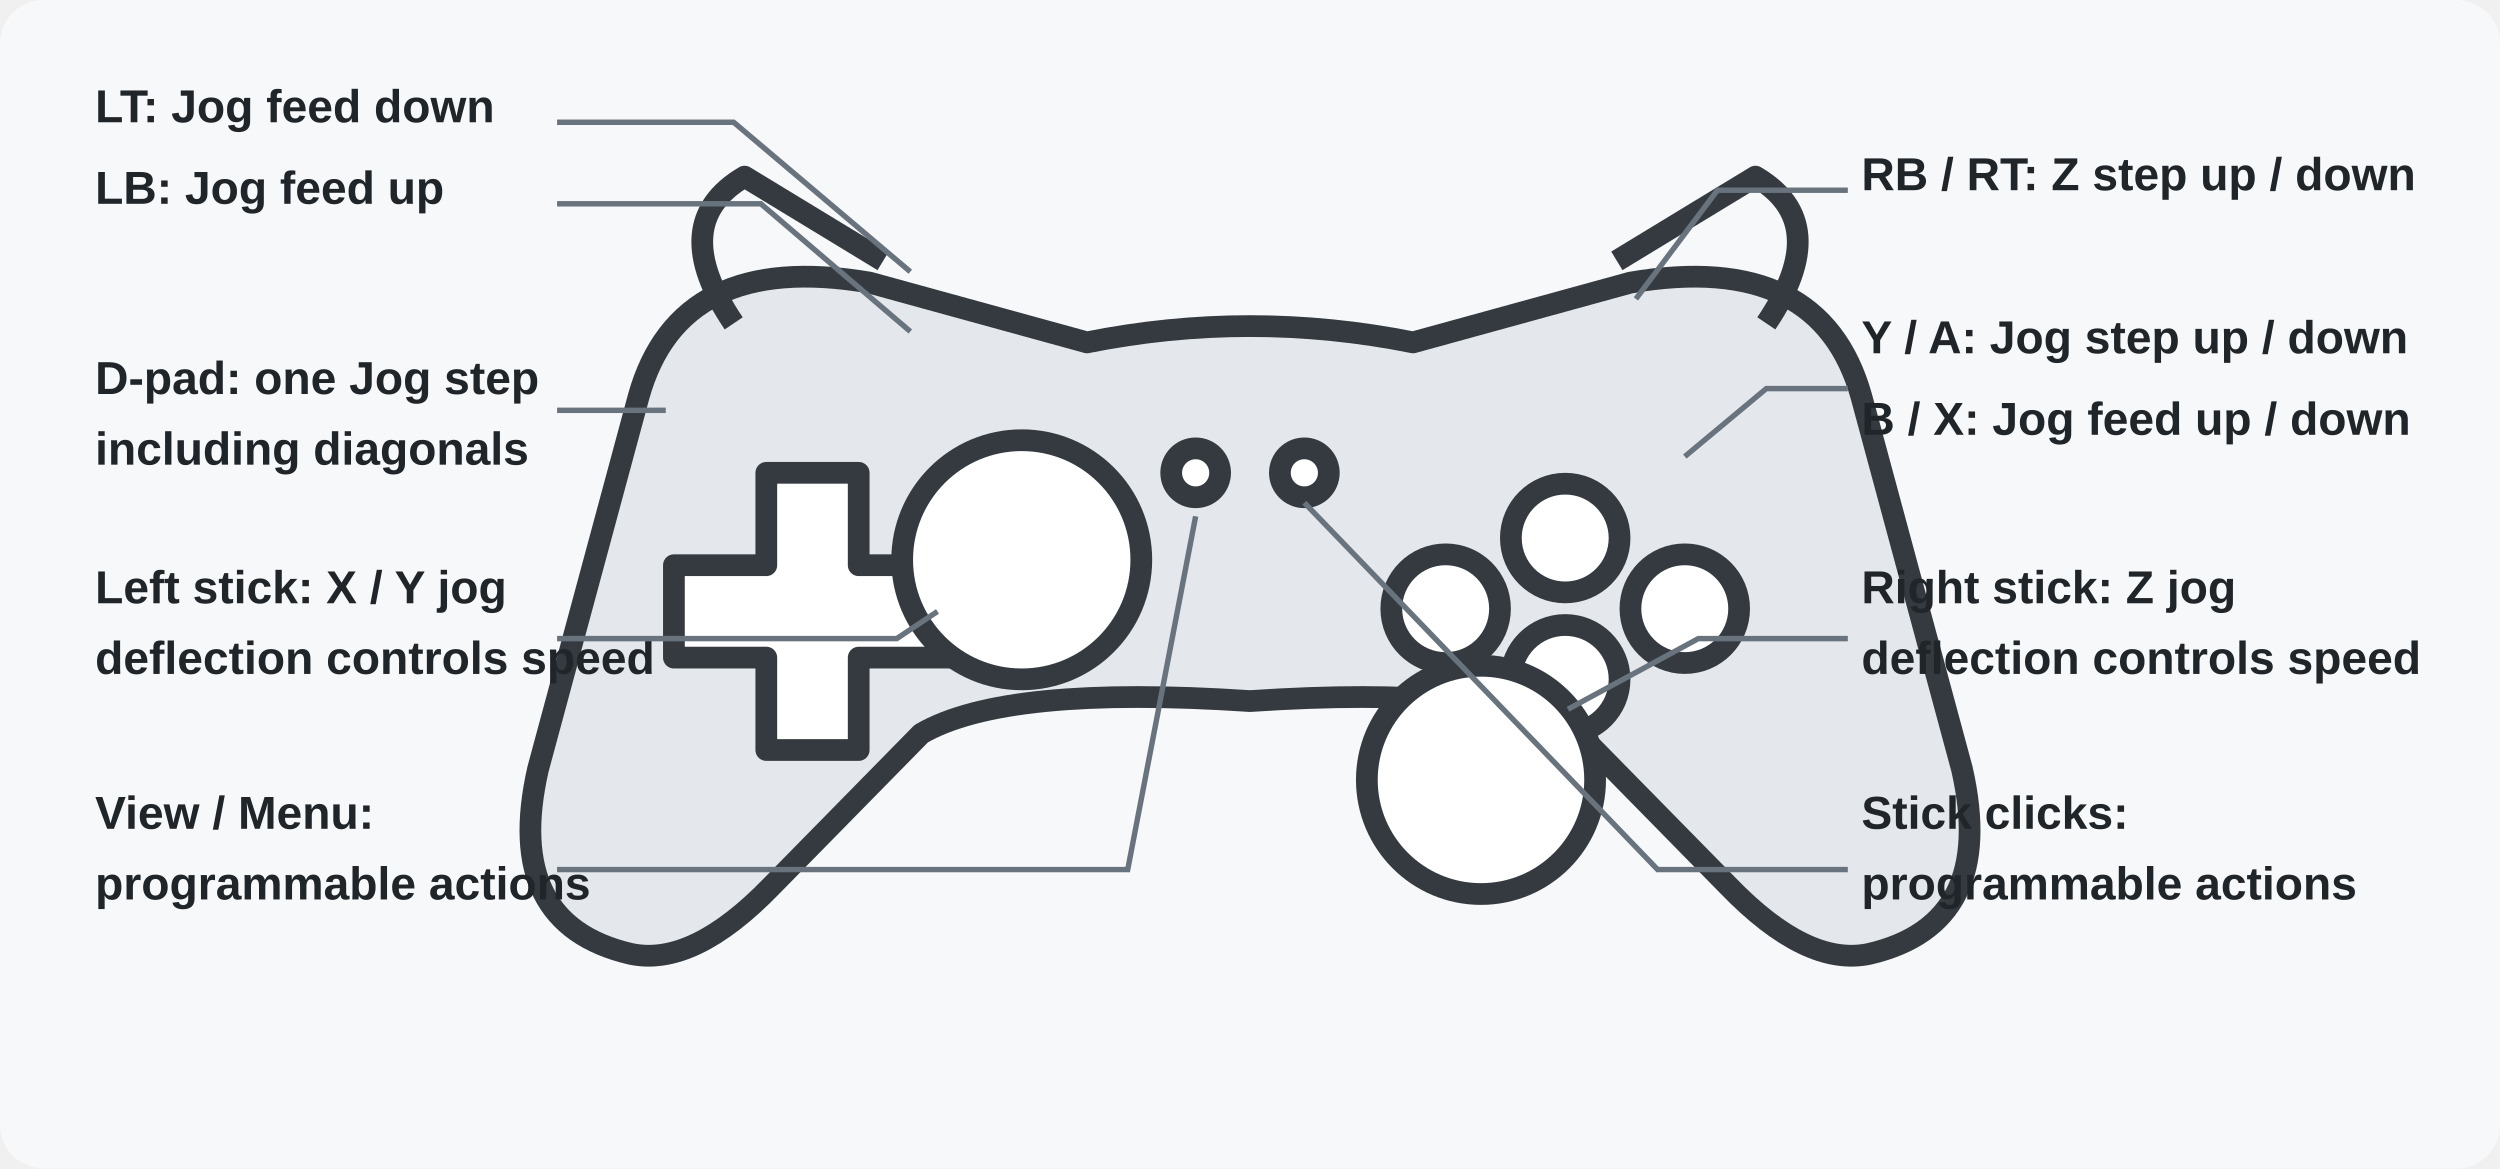
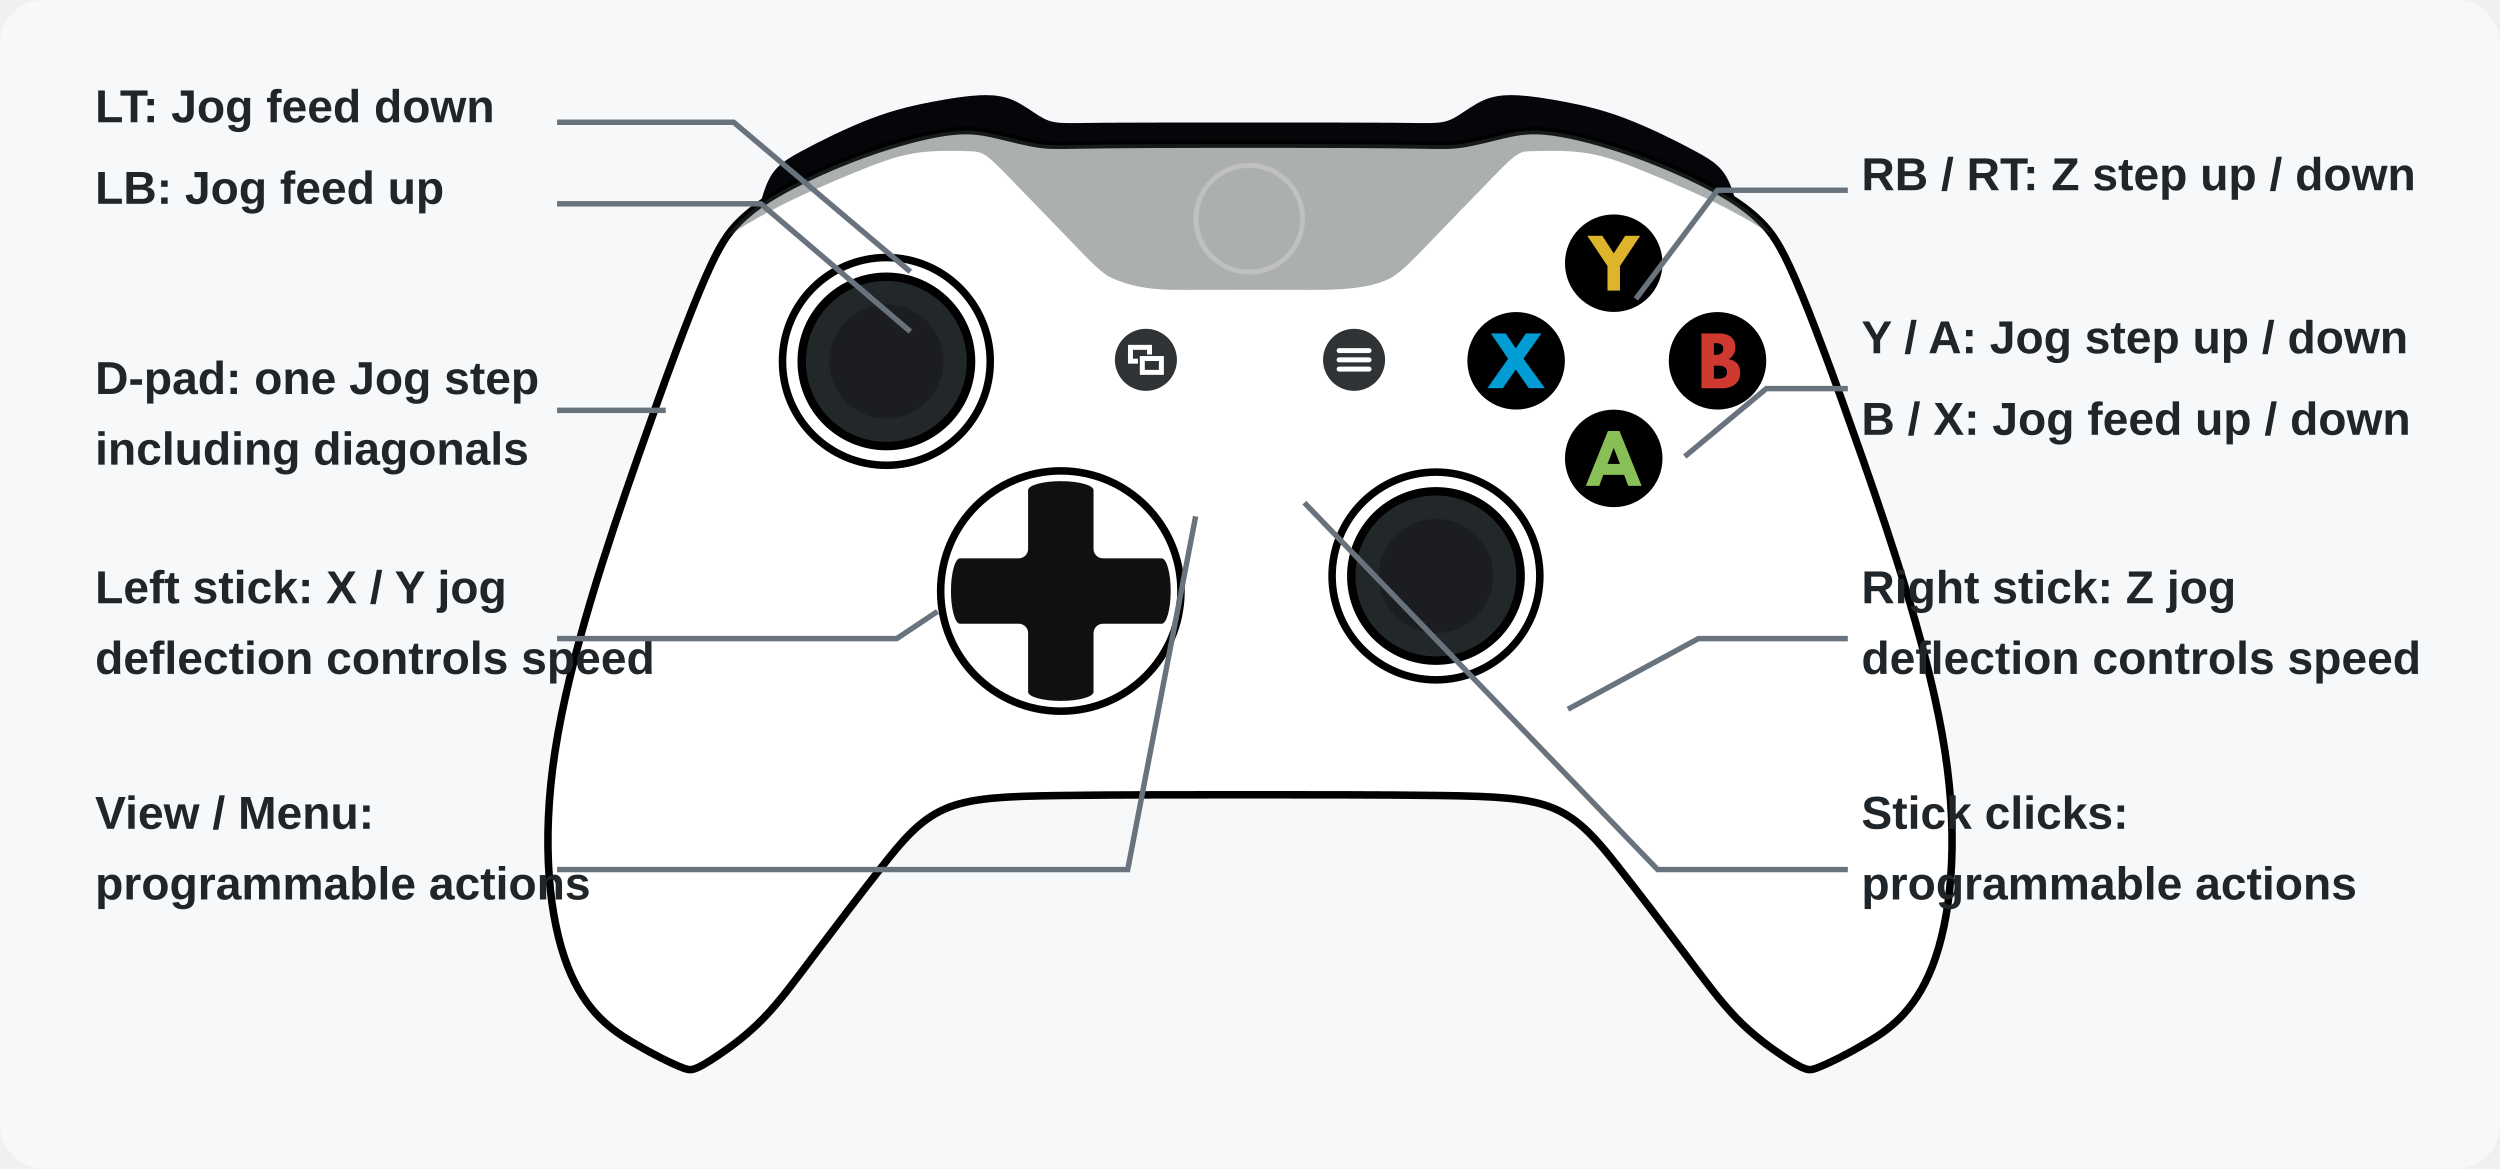
<svg xmlns="http://www.w3.org/2000/svg" width="920" height="430" viewBox="0 0 920 430">
  <rect width="920" height="430" rx="16" fill="#f7f8fa" />
-   <g fill="none" stroke="#343a40" stroke-width="8" stroke-linejoin="round">
-     <path d="M235 146 Q250 92 320 104 L400 126 Q460 114 520 126 L600 104 Q670 92 685 146 L722 283 Q735 340 688 351 Q665 356 636 326 L581 270 Q550 252 460 258 Q370 252 339 270 L284 326 Q255 356 232 351 Q185 340 198 283Z" fill="#e4e8ed" />
-     <path d="M282 174h34v34h34v34h-34v34h-34v-34h-34v-34h34z" fill="#fff" />
-     <circle cx="576" cy="198" r="20" fill="#fff" />
-     <circle cx="620" cy="224" r="20" fill="#fff" />
-     <circle cx="532" cy="224" r="20" fill="#fff" />
-     <circle cx="576" cy="250" r="20" fill="#fff" />
-     <circle cx="376" cy="206" r="44" fill="#fff" />
-     <circle cx="545" cy="287" r="42" fill="#fff" />
-     <circle cx="440" cy="174" r="9" fill="#fff" />
-     <circle cx="480" cy="174" r="9" fill="#fff" />
-     <path d="M270 119 Q245 82 274 65 L325 96 M650 119 Q675 82 646 65 L595 96" />
-   </g>
+   <svg x="200" y="35" width="520" height="360" viewBox="0 0 187.088 129.642" preserveAspectRatio="xMidYMid meet">
+     <g transform="matrix(0.32978,0,0,0.32978,93.35131,-11.52012)" stroke-width="3.032" id="g21">
+       <path d="m 105.34,34.933 c -3.942,0.015 -7.319,0.556 -10.561,1.915 -3.989,1.672 -7.773,4.58 -10.686,6.39 -2.913,1.81 -5.034,2.548 -8.433,2.815 -3.399,0.267 -8.115,0.078 -18.016,-0.017 -6.475,-0.062 -15.575,-0.079 -25.46,-0.087 -1.19,-0.006 -2.548,-0.008 -4.296,-0.008 h -55.906 c -1.749,0 -3.106,0.002 -4.296,0.008 -9.884,0.007 -18.985,0.025 -25.46,0.087 -9.901,0.095 -14.617,0.284 -18.016,0.017 -3.399,-0.267 -5.519,-1.006 -8.433,-2.815 -2.913,-1.81 -6.697,-4.719 -10.686,-6.39 -3.241,-1.358 -6.619,-1.899 -10.561,-1.914 -0.91,-0.004 -1.849,0.021 -2.825,0.07 -5.201,0.261 -11.407,1.219 -18.513,2.562 -7.106,1.343 -15.111,3.072 -24.769,6.739 -9.658,3.667 -20.967,9.273 -28.415,13.332 -7.448,4.059 -11.033,6.573 -13.901,13.774 -0.945,2.373 -1.813,5.269 -2.702,8.773 2.827,-2.008 6.126,-4.061 10.151,-6.264 8.561,-4.687 20.373,-10.051 32.402,-14.359 12.029,-4.308 24.274,-7.559 32.998,-8.723 2.726,-0.364 5.109,-0.524 7.273,-0.531 4.763,-0.015 8.472,0.71 12.477,1.642 5.825,1.355 12.273,3.143 17.664,3.847 5.391,0.704 9.726,0.325 26.794,0.135 10.118,-0.112 24.525,-0.155 37.836,-0.174 0.109,-0.015 0.179,-0.019 0.215,-0.019 0.12,0.003 0.121,0.003 15.021,0.003 1.197,0 2.974,9.36e-4 4.349,10e-4 1.375,-9.8e-5 3.152,-10e-4 4.349,-10e-4 14.9,0 14.9,2e-6 15.021,-0.003 0.036,-7.72e-4 0.107,0.004 0.216,0.019 13.311,0.019 27.717,0.061 37.835,0.174 17.068,0.19 21.403,0.569 26.794,-0.135 5.391,-0.704 11.839,-2.493 17.664,-3.847 5.825,-1.355 11.026,-2.276 19.75,-1.111 8.724,1.165 20.969,4.416 32.998,8.723 12.029,4.308 23.841,9.672 32.402,14.359 3.295,1.804 6.104,3.507 8.567,5.167 -0.792,-3.014 -1.574,-5.555 -2.418,-7.676 -2.868,-7.201 -6.453,-9.714 -13.901,-13.774 -7.448,-4.059 -18.758,-9.665 -28.415,-13.332 -9.658,-3.667 -17.663,-5.396 -24.769,-6.739 -7.106,-1.343 -13.312,-2.3 -18.513,-2.562 -0.975,-0.049 -1.915,-0.074 -2.825,-0.07 z" fill="#05060a" id="path1" />
+       <path d="m -113.77,49.183 c -2.165,0.007 -4.547,0.167 -7.273,0.531 -8.724,1.165 -20.969,4.416 -32.998,8.723 -12.029,4.308 -23.84,9.672 -32.402,14.359 -8.561,4.687 -13.871,8.697 -18.233,13.031 -4.362,4.335 -7.776,8.995 -13.922,23.155 -6.147,14.16 -15.039,37.856 -27.068,72.263 -12.029,34.407 -27.2,79.542 -32.997,117.23 -5.797,37.692 -2.222,67.912 5.063,86.622 7.286,18.71 18.181,25.83 26.612,30.79 8.431,4.96 14.327,7.719 17.849,9.222 3.522,1.504 4.659,1.748 6.61,1.084 1.95,-0.664 4.714,-2.235 9.487,-5.45 4.773,-3.216 11.554,-8.075 18.201,-14.949 6.647,-6.874 13.161,-15.763 21.245,-26.529 8.084,-10.766 17.739,-23.409 26.015,-33.946 8.276,-10.536 15.172,-18.965 25.441,-23.486 10.268,-4.521 23.908,-5.134 46.586,-5.441 22.224,-0.3 53.032,-0.306 76.14,-0.306 23.108,10e-5 53.916,0.006 76.14,0.306 22.679,0.306 36.318,0.919 46.586,5.441 10.268,4.521 17.164,12.95 25.44,23.486 8.276,10.536 17.931,23.179 26.015,33.946 8.084,10.766 14.598,19.655 21.245,26.529 6.647,6.874 13.429,11.734 18.202,14.949 4.773,3.215 7.536,4.787 9.486,5.45 1.95,0.664 3.088,0.42 6.61,-1.084 3.522,-1.504 9.417,-4.262 17.848,-9.222 8.431,-4.96 19.327,-12.08 26.612,-30.79 7.286,-18.71 10.86,-48.931 5.063,-86.622 -5.797,-37.692 -20.968,-82.826 -32.997,-117.23 -12.029,-34.407 -20.921,-58.103 -27.068,-72.263 -6.147,-14.16 -9.56,-18.82 -13.922,-23.155 -4.362,-4.335 -9.672,-8.344 -18.233,-13.031 -8.561,-4.687 -20.373,-10.051 -32.402,-14.359 -12.029,-4.308 -24.274,-7.559 -32.998,-8.723 -8.724,-1.165 -13.925,-0.244 -19.75,1.111 -5.825,1.355 -12.272,3.143 -17.664,3.847 -5.391,0.704 -9.726,0.325 -26.794,0.135 -10.118,-0.112 -24.525,-0.155 -37.835,-0.174 -0.109,-0.015 -0.18,-0.019 -0.216,-0.019 -0.12,0.003 -0.12,0.003 -15.021,0.003 -1.197,0 -2.974,0.001 -4.349,0.001 -1.375,-9.8e-5 -3.152,-0.001 -4.349,-0.001 -14.9,0 -14.901,3e-6 -15.021,-0.003 -0.036,-7.94e-4 -0.106,0.004 -0.215,0.019 -13.311,0.019 -27.718,0.061 -37.836,0.174 -17.068,0.19 -21.402,0.569 -26.794,-0.135 -5.391,-0.704 -11.839,-2.493 -17.664,-3.847 -4.005,-0.931 -7.714,-1.657 -12.477,-1.642 z" fill="#222629" id="path2" style="fill:#ffffff;fill-opacity:1;stroke:#000000;stroke-opacity:1" />
+       <circle cx="-75.439" cy="234.22" r="48.283" fill="#1d2122" stroke-linecap="square" stroke-width="13.453" id="circle2" style="fill:#ffffff;fill-opacity:1;stroke:#000000;stroke-width:3.032;stroke-opacity:1" />
+       <path d="M 146.75,161.33 A 19.595,19.595 0 0 0 127.155,180.925 19.595,19.595 0 0 0 146.75,200.52 19.595,19.595 0 0 0 166.345,180.925 19.595,19.595 0 0 0 146.75,161.33 Z" stroke-linecap="square" stroke-width="11.381" id="path3" />
+       <path d="M 188.46,122.11 A 19.595,19.595 0 0 0 168.866,141.705 19.595,19.595 0 0 0 188.46,161.3 19.595,19.595 0 0 0 208.055,141.705 19.595,19.595 0 0 0 188.46,122.11 Z" stroke-linecap="square" stroke-width="11.381" id="path4" />
+       <path d="M 107.53,122.11 A 19.595,19.595 0 0 0 87.936,141.705 19.595,19.595 0 0 0 107.53,161.3 19.595,19.595 0 0 0 127.125,141.705 19.595,19.595 0 0 0 107.53,122.11 Z" stroke-linecap="square" stroke-width="11.381" id="path5" />
+       <path d="m 146.75,82.887 a 19.595,19.595 0 0 0 -19.595,19.594 19.595,19.595 0 0 0 19.595,19.595 19.595,19.595 0 0 0 19.595,-19.595 19.595,19.595 0 0 0 -19.595,-19.594 z" stroke-linecap="square" stroke-width="11.381" id="path6" />
+       <path d="m -41.273,128.85 a 12.465,12.465 0 0 0 -12.432,12.465 12.465,12.465 0 0 0 12.465,12.465 12.465,12.465 0 0 0 12.465,-12.465 12.465,12.465 0 0 0 -12.465,-12.465 12.465,12.465 0 0 0 -0.033,0 z" fill="#2f3336" stroke-linecap="square" stroke-width="10.531" id="path7" />
+       <path d="m 42.371,128.85 a 12.465,12.465 0 0 0 -12.432,12.465 12.465,12.465 0 0 0 12.465,12.465 12.465,12.465 0 0 0 12.465,-12.465 12.465,12.465 0 0 0 -12.465,-12.465 12.465,12.465 0 0 0 -0.034,0 z" fill="#2f3336" stroke-linecap="square" stroke-width="10.531" id="path8" />
+       <path d="m -75.518,190.07 a 13.149,3.649 0 0 0 -13.07,3.65 v 23.602 c 0,2.078 -1.673,3.752 -3.752,3.752 h -23.602 a 3.649,13.149 0 0 0 -3.65,13.149 3.649,13.149 0 0 0 3.65,13.149 3.649,13.149 0 0 0 0.021,0 h 23.581 c 2.078,0 3.752,1.673 3.752,3.752 v 23.603 a 13.149,3.649 0 0 0 13.149,3.65 13.149,3.649 0 0 0 13.149,-3.65 13.149,3.649 0 0 0 0,-0.021 v -23.582 c 0,-2.078 1.673,-3.752 3.752,-3.752 h 23.582 a 3.649,13.149 0 0 0 0.021,0 3.649,13.149 0 0 0 3.65,-13.149 3.649,13.149 0 0 0 0,-0.08 3.649,13.149 0 0 0 -3.65,-13.07 h -23.603 c -2.078,0 -3.752,-1.673 -3.752,-3.752 v -23.581 a 13.149,3.649 0 0 0 0,-0.021 13.149,3.649 0 0 0 -13.149,-3.65 13.149,3.649 0 0 0 -0.08,0 z" fill="#101010" stroke-linecap="square" stroke-width="11.907" id="path9" />
+       <circle cx="-145.54" cy="141.95" r="41.742" fill="#2f3336" stroke-linecap="square" stroke-width="9.993" id="circle9" style="fill:#ffffff;fill-opacity:1;stroke:#000000;stroke-width:3.032;stroke-opacity:1" />
+       <circle cx="-145.54" cy="141.95" r="35.722" stroke-linecap="square" stroke-width="8.552" id="circle10" />
+       <circle cx="-145.54" cy="141.95" r="32.332" fill="#22272a" stroke-linecap="square" stroke-width="7.74" id="circle11" />
+       <circle cx="-145.54" cy="141.95" r="22.973" fill="#1c1d21" stroke-linecap="square" stroke-width="5.5" id="circle12" />
+       <path d="m -113.77,49.183 c -2.165,0.007 -4.547,0.167 -7.273,0.531 -8.724,1.165 -20.969,4.416 -32.998,8.723 -12.029,4.308 -23.84,9.672 -32.402,14.359 -8.561,4.687 -13.871,8.697 -18.233,13.031 -1.756,1.745 -3.36,3.554 -5.048,6.003 4.807,-3.065 10.772,-6.739 17.355,-10.251 10.871,-5.799 23.372,-11.129 33.201,-15.169 9.828,-4.04 16.982,-6.789 24.55,-8.059 7.568,-1.27 15.549,-1.062 20.377,-0.933 4.828,0.13 6.504,0.181 9.208,2.176 2.704,1.995 6.436,5.935 12.475,12.177 6.038,6.242 14.404,14.809 20.805,21.482 6.401,6.673 10.879,11.498 15.408,14.52 12.214,5.928 24.045,5.424 32.573,5.439 6.23,0.01 15.255,0.012 24.716,-0.041 9.46,0.054 18.486,0.051 24.716,0.041 10.024,0.065 24.903,-0.432 32.573,-5.439 4.529,-3.022 9.008,-7.846 15.408,-14.52 6.401,-6.673 14.767,-15.24 20.805,-21.482 6.038,-6.242 9.771,-10.182 12.475,-12.177 2.704,-1.995 4.379,-2.046 5.217,-2.072 0.838,-0.025 0.838,-0.026 4.828,-0.13 3.99,-0.104 11.971,-0.312 19.539,0.958 7.568,1.27 14.722,4.02 24.55,8.059 9.828,4.04 22.329,9.369 33.201,15.169 6.012,3.207 11.49,6.54 16.063,9.432 -1.481,-2.044 -2.916,-3.639 -4.471,-5.185 -4.362,-4.335 -9.672,-8.344 -18.233,-13.031 -8.561,-4.687 -20.373,-10.051 -32.402,-14.359 -12.029,-4.308 -24.274,-7.559 -32.998,-8.723 -8.724,-1.165 -13.925,-0.244 -19.75,1.111 -5.825,1.355 -12.272,3.143 -17.664,3.847 -5.391,0.704 -9.726,0.325 -26.794,0.135 -10.118,-0.112 -24.525,-0.155 -37.835,-0.174 -0.109,-0.015 -0.18,-0.019 -0.216,-0.019 -0.12,0.003 -0.12,0.003 -15.021,0.003 -1.197,0 -2.974,0.001 -4.349,0.001 -1.375,-9.8e-5 -3.152,-0.001 -4.349,-0.001 -14.9,0 -14.901,3e-6 -15.021,-0.003 -0.036,-7.94e-4 -0.106,0.004 -0.215,0.019 -13.311,0.019 -27.718,0.061 -37.836,0.174 -17.068,0.19 -21.402,0.569 -26.794,-0.135 -5.391,-0.704 -11.839,-2.493 -17.664,-3.847 -4.005,-0.931 -7.714,-1.657 -12.477,-1.642 z" fill="#373f42" opacity="0.416" id="path12" />
+       <path d="m -48.45,135.29 v 7.559 h 3.987 v -2 h -1.987 v -3.558 h 5.656 v 1.89 h 2 V 135.29 Z m 4.763,4.498 v 7.559 h 9.656 v -7.559 z m 2,2 h 5.657 v 3.559 h -5.657 z" color="#000000" color-rendering="auto" dominant-baseline="auto" enable-background="accumulate" fill="#ffffff" image-rendering="auto" shape-rendering="auto" solid-color="#000000" style="font-variant-ligatures:normal;font-variant-position:normal;font-variant-caps:normal;font-variant-numeric:normal;font-variant-alternates:normal;font-feature-settings:normal;text-indent:0;text-decoration-line:none;text-decoration-style:solid;text-decoration-color:#000000;text-transform:none;text-orientation:mixed;white-space:normal;shape-padding:0;isolation:auto;mix-blend-mode:normal;paint-order:normal" id="path13" />
+       <circle cx="75.315" cy="228.17" r="41.742" fill="#2f3336" stroke-linecap="square" stroke-width="9.993" id="circle13" style="fill:#ffffff;fill-opacity:1;stroke:#000000;stroke-width:3.032;stroke-opacity:1" />
+       <circle cx="75.315" cy="228.17" r="35.722" stroke-linecap="square" stroke-width="8.552" id="circle14" />
+       <circle cx="75.315" cy="228.17" r="32.332" fill="#22272a" stroke-linecap="square" stroke-width="7.74" id="circle15" />
+       <circle cx="75.315" cy="228.17" r="22.973" fill="#1c1d21" stroke-linecap="square" stroke-width="5.5" id="circle16" />
+       <path d="m 119.09,152.72 -8.602,-11.861 7.213,-10.178 h -6.251 l -4.061,6.011 -4.061,-6.011 H 97.345 l 6.946,10.178 -8.335,11.861 h 6.224 l 5.209,-7.507 5.209,7.507 z" fill="#009cd3" stroke-width="0.802" id="path16" />
+       <path d="m 136.12,91.462 8.121,12.155 v 9.884 h 5.022 v -9.884 l 8.121,-12.155 h -6.037 l -4.595,7.053 -4.595,-7.053 z" fill="#ddb42c" stroke-width="0.802" id="path17" />
+       <path d="m 182,130.69 v 22.039 h 8.361 c 4.568,0 7.213,-2.511 7.213,-6.144 0,-3.553 -1.95,-5.076 -4.702,-5.556 1.87,-0.962 2.752,-2.698 2.752,-4.728 0,-4.194 -2.992,-5.61 -6.785,-5.61 z m 5.022,8.629 v -4.755 h 0.401 c 2.191,0 3.339,0.668 3.339,2.244 0,1.843 -1.175,2.511 -3.339,2.511 z m 0,9.537 v -5.209 h 1.576 c 2.377,0 3.687,0.721 3.687,2.752 0,1.736 -1.309,2.458 -3.687,2.458 z" fill="#cf3930" stroke-width="0.802" id="path18" />
+       <path d="m 149.07,169.91 h -4.648 l -8.896,22.039 h 5.396 l 1.63,-4.408 h 8.388 l 1.629,4.408 h 5.396 z m 0.16,13.223 h -4.969 l 2.458,-6.411 h 0.053 z" fill="#88bf57" stroke-width="0.802" id="path19" />
+       <path d="m 36.395,136.6 a 1,1 0 1 0 0,2 h 12.019 a 1,1 0 1 0 0,-2 z m 0,3.719 a 1,1 0 1 0 0,2 h 12.019 a 1,1 0 1 0 0,-2 z m 0,3.718 a 1,1 0 1 0 0,2 h 12.019 a 1,1 0 1 0 0,-2 z" color="#000000" color-rendering="auto" dominant-baseline="auto" enable-background="accumulate" fill="#ffffff" image-rendering="auto" shape-rendering="auto" solid-color="#000000" style="font-variant-ligatures:normal;font-variant-position:normal;font-variant-caps:normal;font-variant-numeric:normal;font-variant-alternates:normal;font-feature-settings:normal;text-indent:0;text-decoration-line:none;text-decoration-style:solid;text-decoration-color:#000000;text-transform:none;text-orientation:mixed;white-space:normal;shape-padding:0;isolation:auto;mix-blend-mode:normal" id="path20" />
+       <path d="m 0.293,62.172 c -12.385,0 -22.445,10.06 -22.445,22.445 0,12.385 10.06,22.447 22.445,22.447 12.385,0 22.447,-10.062 22.447,-22.447 0,-12.385 -10.062,-22.445 -22.447,-22.445 z m 0,2 c 11.304,0 20.447,9.141 20.447,20.445 0,11.304 -9.143,20.447 -20.447,20.447 -11.304,0 -20.445,-9.143 -20.445,-20.447 0,-11.304 9.141,-20.445 20.445,-20.445 z" color="#000000" color-rendering="auto" dominant-baseline="auto" enable-background="accumulate" fill="#c0c0c0" image-rendering="auto" shape-rendering="auto" solid-color="#000000" style="font-variant-ligatures:normal;font-variant-position:normal;font-variant-caps:normal;font-variant-numeric:normal;font-variant-alternates:normal;font-feature-settings:normal;text-indent:0;text-decoration-line:none;text-decoration-style:solid;text-decoration-color:#000000;text-transform:none;text-orientation:mixed;white-space:normal;shape-padding:0;isolation:auto;mix-blend-mode:normal;paint-order:normal" id="path21" />
+     </g>
+   </svg>
  <g font-family="Arial,sans-serif" font-size="17" font-weight="bold" fill="#20252a">
    <text x="35" y="45">LT: Jog feed down</text>
    <text x="35" y="75">LB: Jog feed up</text>
    <text x="35" y="145">D-pad: one Jog step</text>
    <text x="35" y="171">including diagonals</text>
    <text x="35" y="222">Left stick: X / Y jog</text>
    <text x="35" y="248">deflection controls speed</text>
    <text x="35" y="305">View / Menu:</text>
    <text x="35" y="331">programmable actions</text>
    <text x="685" y="70">RB / RT: Z step up / down</text>
    <text x="685" y="130">Y / A: Jog step up / down</text>
    <text x="685" y="160">B / X: Jog feed up / down</text>
    <text x="685" y="222">Right stick: Z jog</text>
    <text x="685" y="248">deflection controls speed</text>
    <text x="685" y="305">Stick clicks:</text>
    <text x="685" y="331">programmable actions</text>
  </g>
  <g stroke="#68737d" stroke-width="2" fill="none">
    <path d="M205 45h65l65 55 M205 75h75l55 47 M205 151h40 M205 235h125l15-10 M205 320h210l25-130" />
    <path d="M680 70h-48l-30 40 M680 143h-30l-30 25 M680 235h-55l-48 26 M680 320h-70l-130-135" />
  </g>
</svg>
